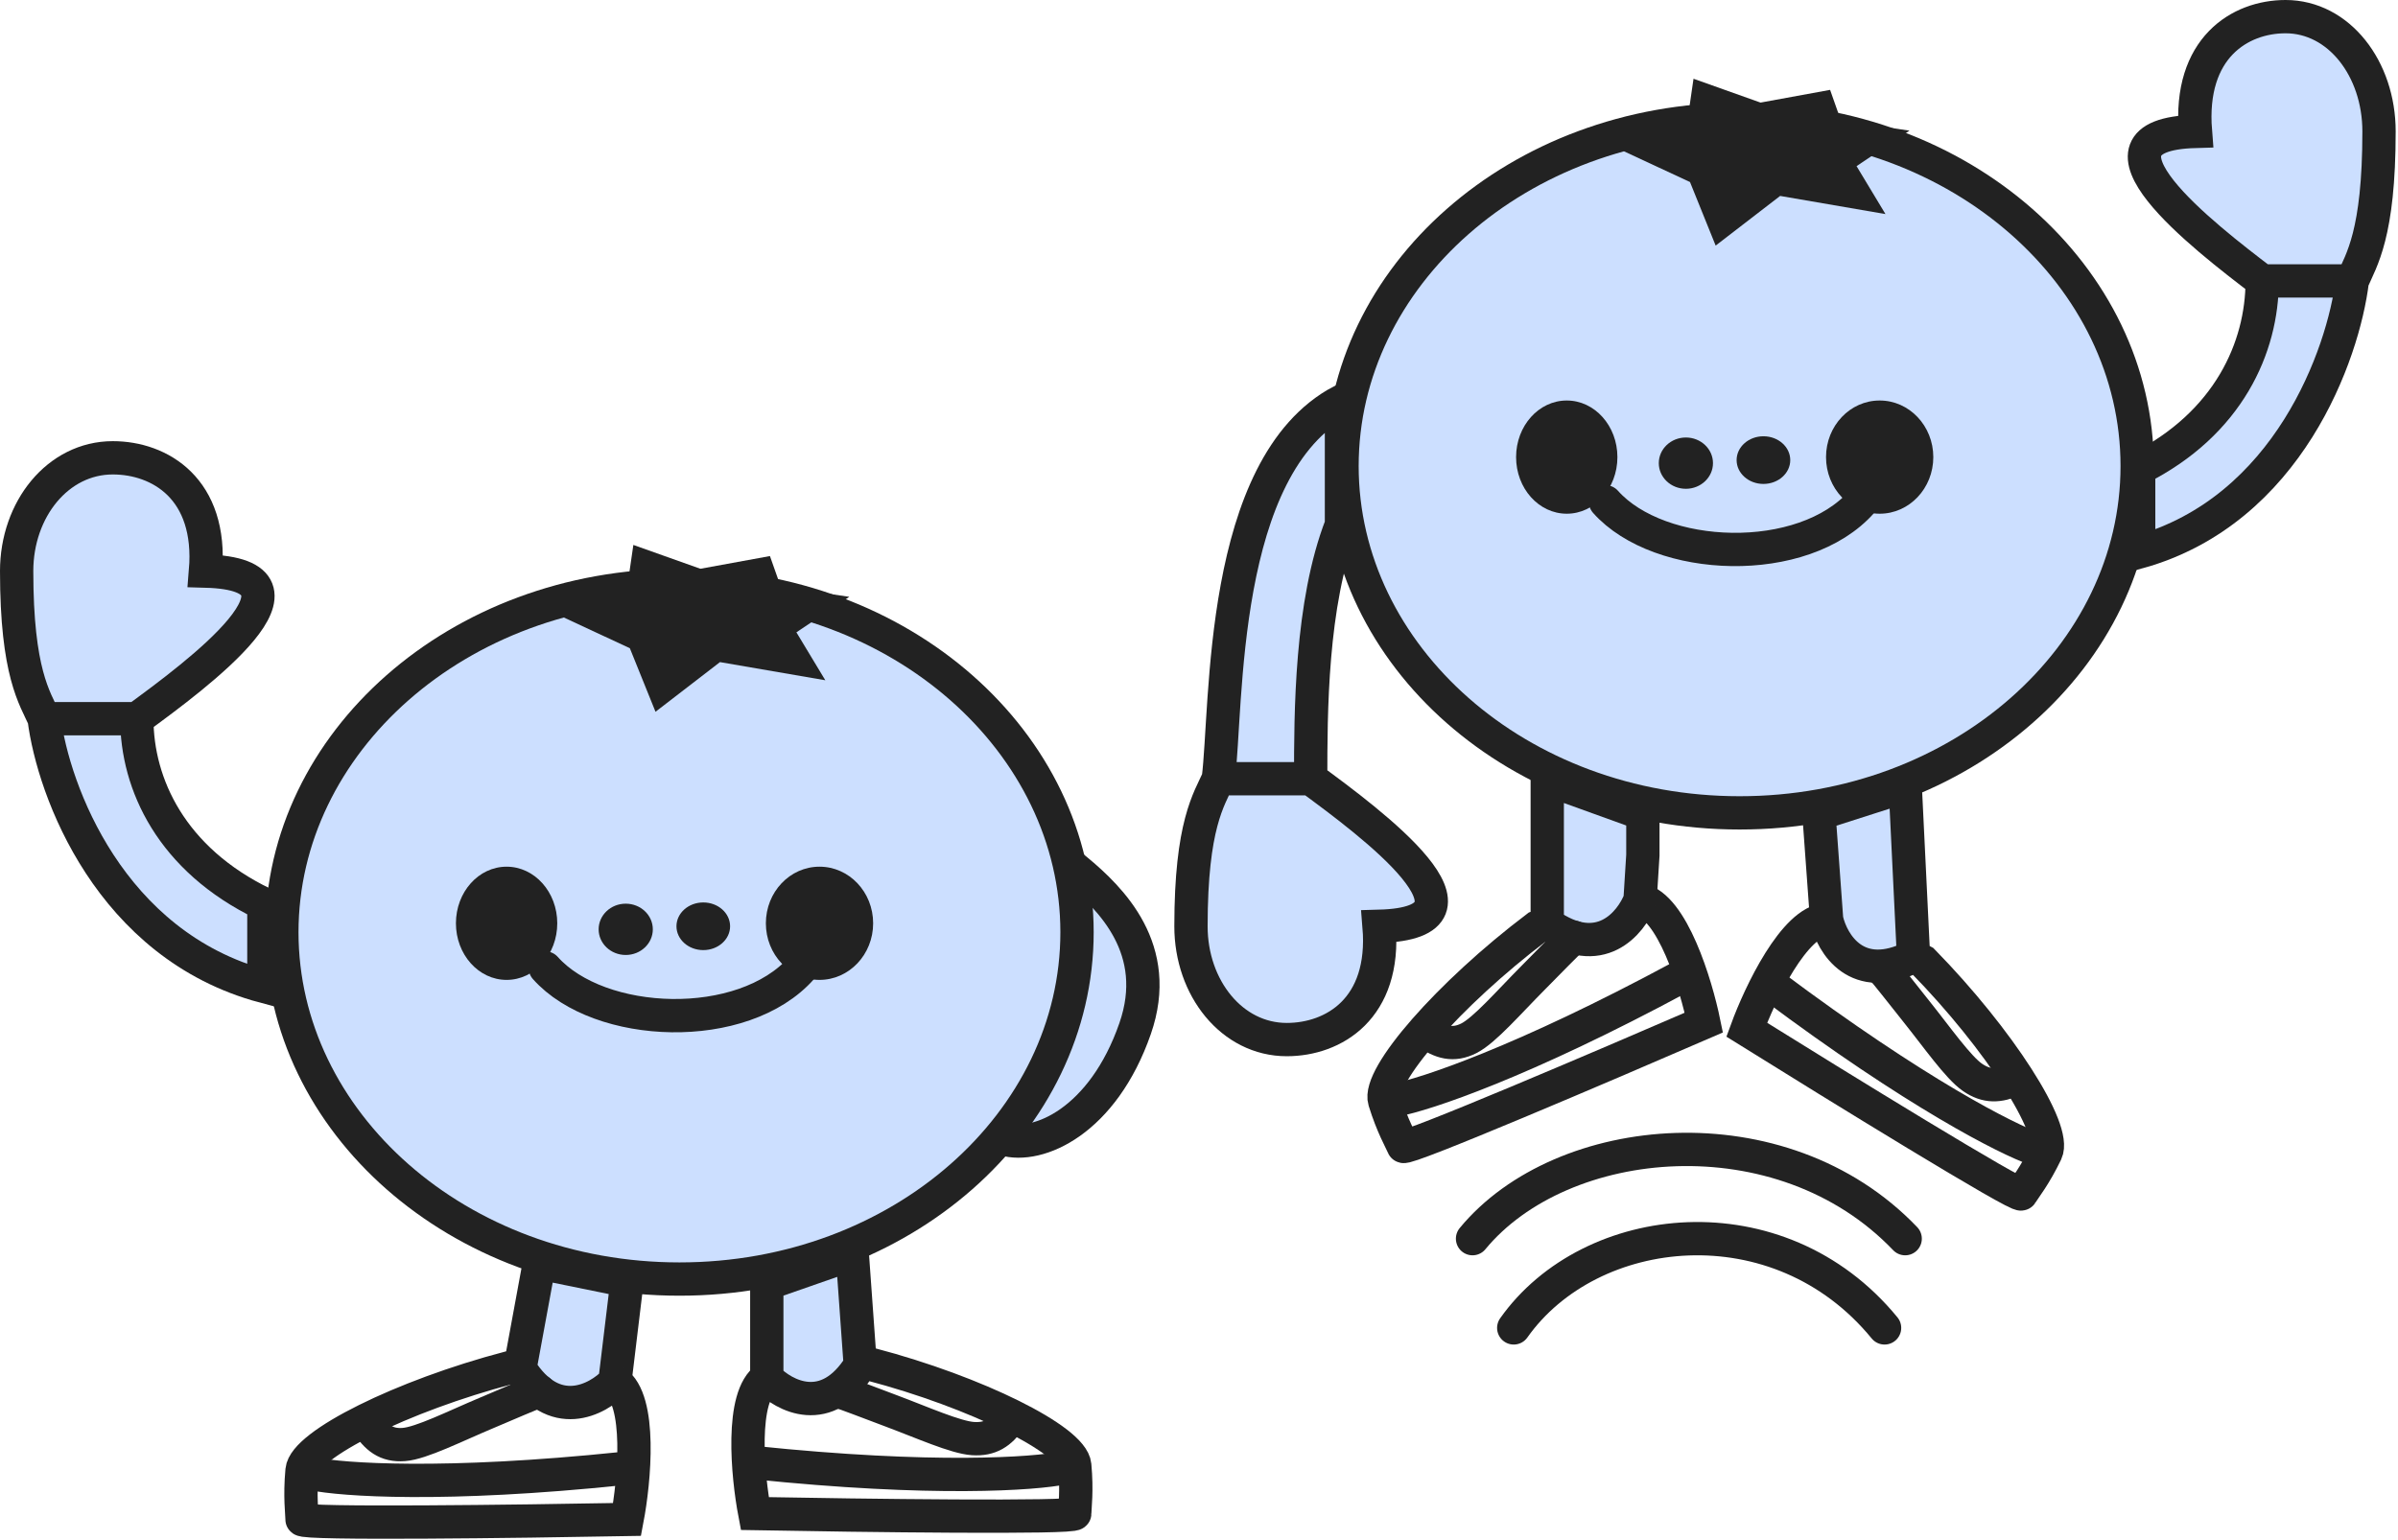
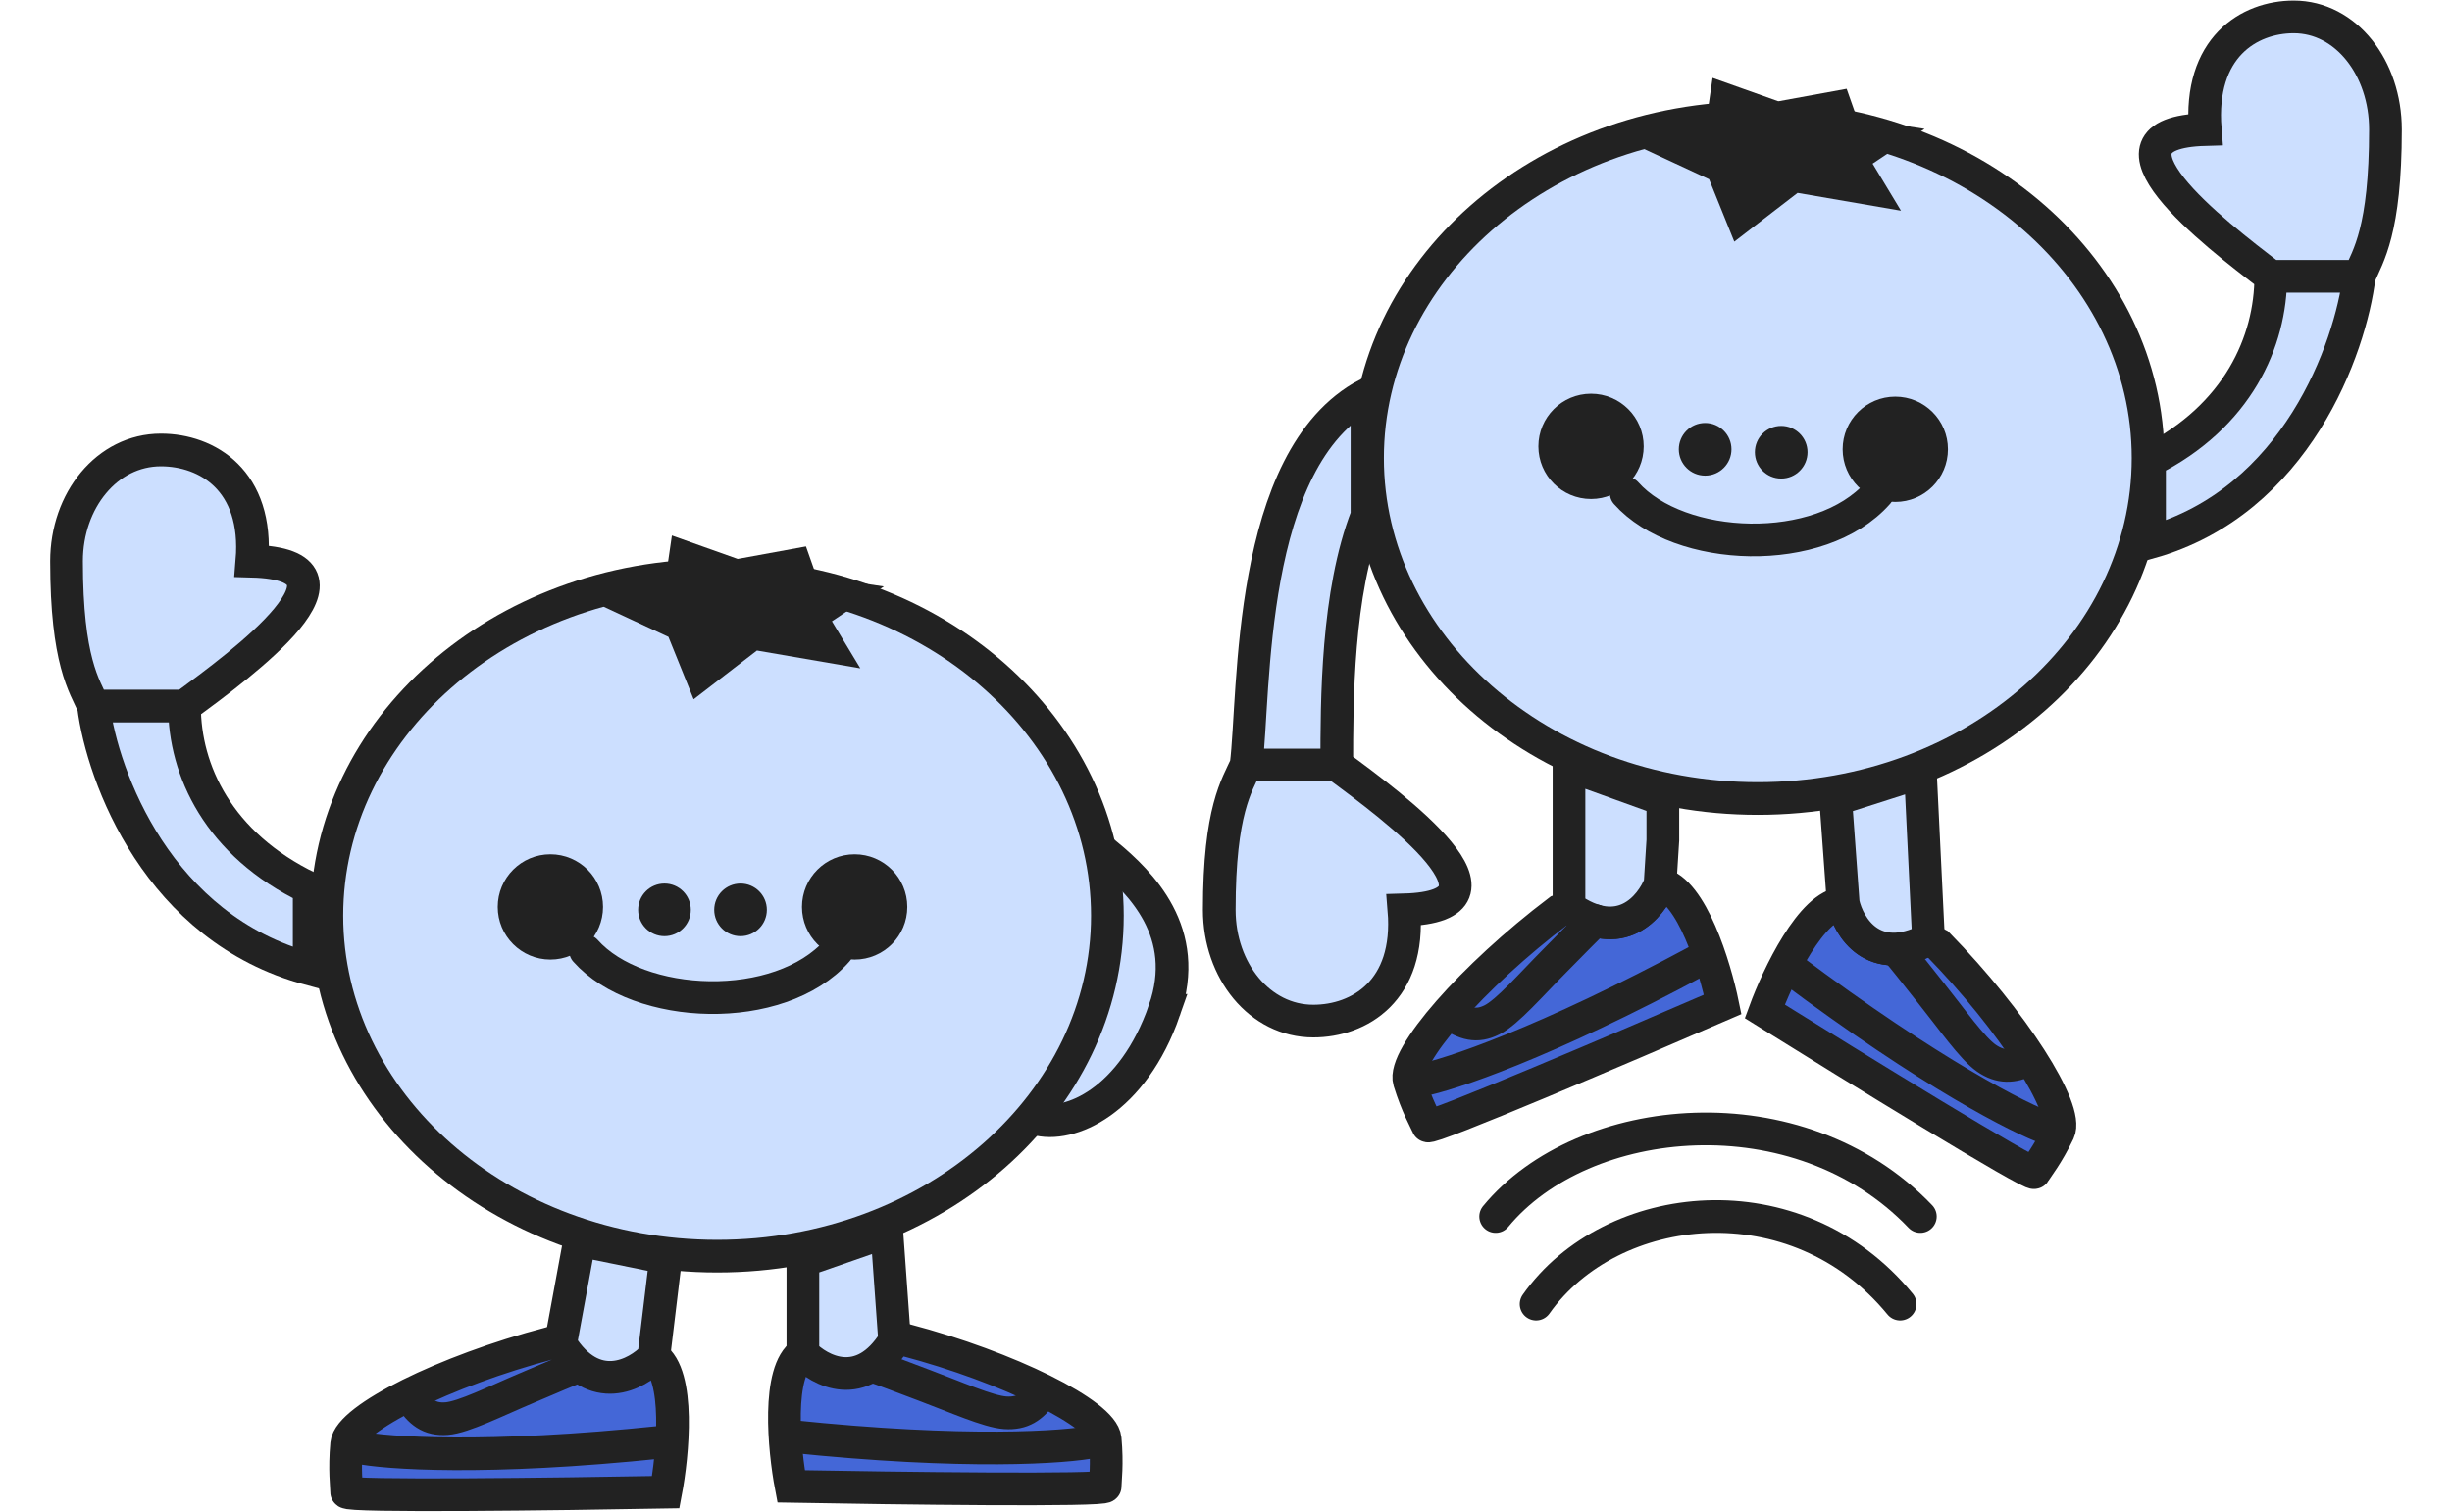
- <svg xmlns="http://www.w3.org/2000/svg" width="288" height="185" fill="none">
-   <path d="M136.325 123.577c3.317-9.536-2.901-15.616-7.047-19.071-4.146 13.681-12.023 31.343-8.707 32.338 4.146 1.243 11.9-2.185 15.754-13.267Z" fill="#CCDFFF" stroke="#222" stroke-width="4" />
-   <path d="M129.351 111.996c0 22.774-21.126 41.666-47.75 41.666-26.626 0-47.75-18.892-47.75-41.666 0-22.774 21.124-41.666 47.75-41.666 26.624 0 47.75 18.892 47.75 41.666Z" fill="#CCDFFF" stroke="#222" stroke-width="4" />
-   <path d="m98.184 167.938-4.974-1.658v-12.437l9.12-2.903 1.244 13.267-5.39 3.731ZM69.164 168.353l-6.22-3.731 1.245-12.437 10.364 2.902v9.535l-5.39 3.731Z" fill="#CCDFFF" />
-   <path d="M103.317 163.992c-4.03 6.458-9.162 3.729-11.225 1.557m11.225-1.557c.436-.035.868-.061 1.295-.079 12.664 3.336 24.184 9.085 24.464 12.117.288 3.115 0 5.098 0 5.806 0 .567-25.615.236-38.423 0-.864-4.532-1.785-14.134 1.439-16.287m11.225-1.557-.957-13.34-10.268 3.58v11.317" stroke="#222" stroke-width="4" stroke-linecap="round" />
-   <path d="M121.33 170.46c-1.195 1.671-2.39 2.507-4.481 2.368-2.091-.139-6.123-1.95-9.857-3.344-2.987-1.114-5.077-1.95-6.422-2.368M90.55 175.706c21.5 2.242 33.773 1.359 37.222.637M62.446 164.399c4.093 6.567 9.308 3.793 11.403 1.584m-11.403-1.584a37.739 37.739 0 0 0-1.316-.079c-12.865 3.392-24.569 9.237-24.854 12.32-.292 3.168 0 5.184 0 5.904 0 .576 26.024.24 39.035 0 .877-4.608 1.813-14.372-1.462-16.561m-11.403-1.584 2.334-12.675 10.531 2.147-1.462 12.112" stroke="#222" stroke-width="4" stroke-linecap="round" />
-   <path d="M44.02 170.876c1.195 1.88 2.39 2.821 4.48 2.664 2.092-.157 6.124-2.194 9.858-3.761 2.987-1.254 5.078-2.195 6.422-2.665M74.802 176.42c-21.5 2.242-33.774 1.359-37.223.637M65.495 116.291c6.49 7.289 23.735 7.974 30.78 0" stroke="#222" stroke-width="4" stroke-linecap="round" />
-   <ellipse cx="98.423" cy="110.921" rx="6.442" ry="6.8" fill="#222" />
-   <path d="M66.927 110.921c0 3.756-2.725 6.801-6.085 6.801s-6.085-3.045-6.085-6.801c0-3.755 2.724-6.8 6.085-6.8 3.36 0 6.085 3.045 6.085 6.8ZM78.404 111.647c0 1.701-1.457 3.081-3.254 3.081s-3.254-1.38-3.254-3.081c0-1.702 1.457-3.082 3.254-3.082s3.254 1.38 3.254 3.082Z" fill="#222" />
-   <ellipse cx="84.464" cy="111.28" rx="3.221" ry="2.863" fill="#222" />
-   <path d="M67.642 74.152 75.408 70l.658-4.533 8.05 2.863 8.354-1.527 1.295 3.675 8.237 1.225-6.354 4.263 3.472 5.758-12.65-2.18-7.744 5.966-3.082-7.636-8.002-3.722Z" fill="#222" />
-   <path d="m229.608 115.18-.415-18.242-1.658-2.073L218 98.182l.414 10.365 2.488 4.56 4.145 2.488 4.561-.415Z" fill="#CCDFFF" />
-   <path d="M256.676 55.989c0 22.774-21.125 41.666-47.75 41.666s-47.75-18.892-47.75-41.666c0-22.774 21.125-41.666 47.75-41.666s47.75 18.892 47.75 41.666Z" fill="#CCDFFF" stroke="#222" stroke-width="4" />
-   <path d="M229.81 114.893c-6.774 3.474-9.778-1.503-10.433-4.425m10.433 4.425c.392.195.776.395 1.151.598 9.156 9.364 16.091 20.212 14.774 22.957-1.352 2.822-2.617 4.376-2.981 4.983-.29.486-22.103-12.948-32.973-19.725 1.586-4.333 5.725-13.046 9.596-13.238m10.433 4.425-.993-20.441-10.364 3.316.924 12.7" stroke="#222" stroke-width="4" stroke-linecap="round" />
-   <path d="M241.947 129.692c-1.883.822-3.338.926-5.061-.267-1.722-1.193-4.253-4.818-6.742-7.93-1.991-2.49-3.356-4.28-4.295-5.329M212.839 118.392c17.3 12.962 28.286 18.505 31.617 19.656" stroke="#222" stroke-width="4" stroke-linecap="round" />
-   <path d="m186.077 110.62-.829-15.754.829-1.244 10.779 3.731.829 9.121-2.487 4.561-4.561 1.658-4.56-2.073Z" fill="#CCDFFF" />
-   <path d="M185.825 110.973c6.286 4.513 10.051-.038 11.147-2.878m-11.147 2.878c-.424.137-.839.279-1.247.427-10.605 8.036-19.201 17.897-18.29 20.857.936 3.04 1.974 4.793 2.249 5.459.219.533 24.154-9.687 36.093-14.864-.943-4.595-3.796-13.98-7.658-14.757m-11.147 2.878V93.622l11.484 4.147v4.975l-.337 5.351" stroke="#222" stroke-width="4" stroke-linecap="round" />
-   <path d="M171.254 123.979c1.82 1.284 3.283 1.699 5.157.757 1.874-.941 4.826-4.36 7.682-7.231 2.284-2.297 3.86-3.962 4.923-4.909M201.826 117.384c-19.027 10.26-30.712 14.117-34.176 14.763M192.82 60.285c6.49 7.29 23.734 7.974 30.781 0" stroke="#222" stroke-width="4" stroke-linecap="round" />
-   <ellipse cx="225.748" cy="54.916" rx="6.442" ry="6.8" fill="#222" />
-   <path d="M194.251 54.916c0 3.755-2.724 6.8-6.084 6.8-3.361 0-6.085-3.045-6.085-6.8 0-3.756 2.724-6.8 6.085-6.8 3.36 0 6.084 3.044 6.084 6.8ZM205.729 55.64c0 1.702-1.457 3.082-3.254 3.082s-3.254-1.38-3.254-3.081c0-1.702 1.457-3.081 3.254-3.081s3.254 1.379 3.254 3.08Z" fill="#222" />
-   <ellipse cx="211.789" cy="55.275" rx="3.221" ry="2.863" fill="#222" />
-   <path d="m194.967 18.146 7.767-4.152.657-4.533 8.05 2.863 8.354-1.527 1.295 3.675 8.237 1.225-6.354 4.263 3.472 5.758-12.65-2.179-7.744 5.965-3.082-7.635-8.002-3.723Z" fill="#222" />
-   <path d="M256.854 56.306c10.825-5.431 14.834-14.622 14.834-22.56-6.949-5.29-22.853-17.544-8.018-17.962C262.868 5.76 269.005 2 274.495 2c6.415 0 11.226 6.266 11.226 13.784 0 12.406-2.138 15.456-3.208 17.963-1.069 8.773-7.697 27.572-25.659 32.585V56.306Z" fill="#CCDFFF" />
-   <path d="M271.688 33.747c0 7.937-4.009 17.128-14.834 22.559v10.026c17.962-5.013 24.59-23.812 25.659-32.585m-10.825 0h10.825m-10.825 0c-6.949-5.292-22.853-17.545-8.018-17.963C262.868 5.76 269.005 2 274.495 2c6.415 0 11.226 6.266 11.226 13.784 0 12.406-2.138 15.456-3.208 17.963" stroke="#222" stroke-width="4" />
-   <path d="M161.11 63.033c-3.697 9.486-3.697 22.683-3.697 30.518 7.12 5.224 23.415 17.32 8.216 17.732.821 9.896-5.466 13.608-11.091 13.608-6.573 0-11.502-6.186-11.502-13.608 0-12.247 2.191-15.258 3.286-17.732 1.096-8.66 0-37.528 14.788-45.364v14.846Z" fill="#CCDFFF" />
-   <path d="M157.413 93.551c0-7.835 0-21.032 3.697-30.518V48.188c-14.788 7.836-13.692 36.704-14.788 45.364m11.091 0h-11.091m11.091 0c7.12 5.224 23.415 17.32 8.216 17.732.821 9.896-5.466 13.608-11.091 13.608-6.573 0-11.502-6.186-11.502-13.608 0-12.247 2.191-15.258 3.286-17.732" stroke="#222" stroke-width="4" />
-   <path d="M31.692 108.61c-11.134-5.362-15.258-14.435-15.258-22.27 7.148-5.224 23.506-17.32 8.247-17.733C25.506 58.713 19.194 55 13.547 55 6.949 55 2 61.186 2 68.608 2 80.855 4.2 83.865 5.3 86.34c1.099 8.66 7.917 27.218 26.392 32.167v-9.897Z" fill="#CCDFFF" />
-   <path d="M16.434 86.34c0 7.835 4.123 16.908 15.258 22.27v9.897C13.217 113.558 6.399 95 5.299 86.34m11.135 0H5.299m11.135 0c7.148-5.224 23.506-17.32 8.247-17.733C25.506 58.713 19.194 55 13.547 55 6.949 55 2 61.186 2 68.608 2 80.855 4.2 83.865 5.3 86.34" stroke="#222" stroke-width="4" />
-   <path d="M176.852 148.809c10.722-13.009 37.114-15.527 51.96 0" stroke="#222" stroke-width="4" stroke-linecap="round" />
-   <path d="M181.8 159.531c9.19-13.01 31.812-15.528 44.537 0" stroke="#222" stroke-width="4" stroke-linecap="round" />
+ <svg xmlns="http://www.w3.org/2000/svg" width="300" height="185" style="fill:none">
+   <path d="M191.964 111.042c-.424.137-.839.279-1.247.427-10.605 8.036-19.2 17.897-18.29 20.857.936 3.04 1.974 4.793 2.25 5.459.218.533 24.153-9.687 36.092-14.864-.943-4.595-3.796-13.98-7.658-14.757m-11.147 2.878c6.286 4.513 10.051-.038 11.147-2.878m32.839 6.798c.392.195.776.395 1.15.598 9.157 9.364 16.092 20.212 14.775 22.957-1.352 2.822-2.617 4.376-2.981 4.983-.29.486-22.103-12.948-32.973-19.725 1.586-4.333 5.725-13.046 9.596-13.238m10.433 4.425c-6.774 3.474-9.778-1.503-10.433-4.425" style="stroke:#222;stroke-width:4;stroke-linecap:round;fill:#4467d7" />
+   <path d="M235.95 114.962c-6.774 3.474-9.778-1.503-10.433-4.425m10.433 4.425-.993-20.441-10.364 3.316.924 12.7m-33.553.505c6.286 4.513 10.051-.038 11.147-2.878m-11.146 2.878V93.691l11.484 4.147v4.975l-.337 5.351" style="stroke:#222;stroke-width:4;stroke-linecap:round;fill:#ccdfff" />
+   <path d="M142.464 123.646c3.317-9.536-2.9-15.616-7.047-19.071-4.146 13.681-12.023 31.343-8.707 32.338 4.147 1.243 11.9-2.185 15.755-13.267z" style="fill:#ccdfff;stroke:#222;stroke-width:4" />
+   <path d="M135.49 112.065c0 22.774-21.126 41.666-47.75 41.666-26.625 0-47.75-18.892-47.75-41.666 0-22.774 21.124-41.666 47.75-41.666 26.625 0 47.75 18.892 47.75 41.666z" style="fill:#ccdfff;stroke:#222;stroke-width:4" />
+   <path d="M68.586 164.468a37.739 37.739 0 0 0-1.316-.079c-12.865 3.392-24.57 9.237-24.854 12.32-.292 3.168 0 5.184 0 5.904 0 .576 26.024.24 39.035 0 .877-4.608 1.813-14.372-1.462-16.561m29.468-1.991c.436-.035.868-.061 1.295-.079 12.664 3.336 24.184 9.085 24.464 12.117.288 3.115 0 5.098 0 5.806 0 .567-25.615.236-38.423 0-.864-4.532-1.785-14.134 1.439-16.287" style="stroke:#222;stroke-width:4;stroke-linecap:round;fill:#4467d7" />
+   <path d="m109.457 164.061-.957-13.34-10.268 3.58v11.317m11.225-1.557c-4.03 6.458-9.162 3.729-11.225 1.557" style="stroke:#222;stroke-width:4;stroke-linecap:round;fill:#ccdfff" />
+   <path d="M127.47 170.529c-1.196 1.671-2.39 2.507-4.482 2.368-2.09-.139-6.122-1.95-9.856-3.344-2.988-1.114-5.078-1.95-6.423-2.368m-10.02 8.59c21.5 2.242 33.774 1.359 37.223.637m-83.752-5.467c1.195 1.88 2.39 2.821 4.48 2.664 2.091-.157 6.123-2.194 9.857-3.761 2.988-1.254 5.079-2.195 6.423-2.665m10.021 9.306c-21.5 2.242-33.773 1.359-37.222.637m27.916-60.766c6.49 7.289 23.734 7.974 30.78 0" style="stroke:#222;stroke-width:4;stroke-linecap:round" />
+   <circle cx="104.563" cy="110.99" r="6.442" style="fill:#222" />
+   <circle cx="90.603" cy="111.349" r="3.221" style="fill:#222" />
+   <path d="m73.781 74.221 7.766-4.152.659-4.533 8.05 2.863 8.353-1.527 1.296 3.675 8.236 1.225-6.354 4.263 3.472 5.758-12.65-2.18-7.744 5.966-3.082-7.636z" style="fill:#222" />
+   <path d="M262.815 56.058c0 22.774-21.125 41.666-47.75 41.666s-47.75-18.892-47.75-41.666c0-22.774 21.125-41.666 47.75-41.666s47.75 18.892 47.75 41.666z" style="fill:#ccdfff;stroke:#222;stroke-width:4" />
+   <path d="M248.087 129.761c-1.883.822-3.338.926-5.061-.267-1.723-1.193-4.254-4.818-6.743-7.93-1.99-2.49-3.355-4.28-4.294-5.329m-13.01 2.226c17.3 12.962 28.286 18.505 31.617 19.656m-73.203-14.069c1.82 1.284 3.283 1.699 5.157.757 1.874-.941 4.826-4.36 7.682-7.231 2.284-2.297 3.86-3.962 4.923-4.909m12.81 4.788c-19.027 10.26-30.712 14.117-34.176 14.763m25.17-71.862c6.49 7.29 23.734 7.974 30.781 0" style="stroke:#222;stroke-width:4;stroke-linecap:round" />
+   <circle cx="231.887" cy="54.985" r="6.442" style="fill:#222" />
+   <circle cx="217.929" cy="55.344" r="3.221" style="fill:#222" />
+   <path d="m201.107 18.215 7.767-4.152.657-4.533 8.05 2.863 8.354-1.527 1.295 3.675 8.237 1.225-6.355 4.263 3.472 5.758-12.65-2.179-7.744 5.965-3.082-7.635z" style="fill:#222" />
+   <path d="M262.993 56.375c10.825-5.431 14.834-14.622 14.834-22.56-6.949-5.29-22.853-17.544-8.018-17.962-.802-10.024 5.335-13.784 10.825-13.784 6.415 0 11.226 6.266 11.226 13.784 0 12.406-2.138 15.456-3.208 17.963-1.069 8.773-7.697 27.572-25.659 32.585z" style="fill:#ccdfff" />
+   <path d="M277.827 33.816c0 7.937-4.009 17.128-14.834 22.559v10.026c17.962-5.013 24.59-23.812 25.66-32.585m-10.826 0h10.825m-10.825 0c-6.949-5.292-22.853-17.545-8.018-17.963-.802-10.024 5.335-13.784 10.825-13.784 6.415 0 11.226 6.266 11.226 13.784 0 12.406-2.138 15.456-3.208 17.963" style="stroke:#222;stroke-width:4" />
+   <path d="M167.25 63.102c-3.697 9.486-3.697 22.683-3.697 30.518 7.12 5.224 23.415 17.32 8.216 17.732.82 9.896-5.466 13.608-11.091 13.608-6.573 0-11.502-6.186-11.502-13.608 0-12.247 2.19-15.258 3.286-17.732 1.096-8.66 0-37.528 14.788-45.364z" style="fill:#ccdfff" />
+   <path d="M163.553 93.62c0-7.835 0-21.032 3.697-30.518V48.257c-14.788 7.836-13.692 36.704-14.788 45.364m11.09 0h-11.09m11.09 0c7.12 5.224 23.416 17.32 8.217 17.732.82 9.896-5.466 13.608-11.091 13.608-6.573 0-11.502-6.186-11.502-13.608 0-12.247 2.19-15.258 3.286-17.732" style="stroke:#222;stroke-width:4" />
+   <path d="M37.831 108.679c-11.134-5.362-15.258-14.435-15.258-22.27 7.148-5.224 23.506-17.32 8.247-17.733.825-9.894-5.487-13.607-11.134-13.607-6.598 0-11.547 6.186-11.547 13.608 0 12.247 2.2 15.257 3.3 17.732 1.1 8.66 7.917 27.218 26.392 32.167z" style="fill:#ccdfff" />
+   <path d="M22.573 86.409c0 7.835 4.123 16.908 15.258 22.27v9.897c-18.475-4.949-25.293-23.507-26.393-32.167m11.135 0H11.438m11.135 0c7.148-5.224 23.506-17.32 8.247-17.733.825-9.894-5.487-13.607-11.134-13.607-6.598 0-11.547 6.186-11.547 13.608 0 12.247 2.2 15.257 3.3 17.732" style="stroke:#222;stroke-width:4" />
+   <path d="M182.992 148.878c10.722-13.009 37.114-15.527 51.96 0" style="stroke:#222;stroke-width:4;stroke-linecap:round" />
+   <path d="M187.94 159.6c9.19-13.01 31.812-15.528 44.537 0" style="stroke:#222;stroke-width:4;stroke-linecap:round" />
+   <path d="m68.586 164.468 2.334-12.675 10.53 2.147-1.461 12.112m-11.403-1.584c4.093 6.567 9.308 3.793 11.403 1.584" style="stroke:#222;stroke-width:4;stroke-linecap:round;fill:#ccdfff" />
+   <circle cx="81.298" cy="111.349" r="3.221" style="fill:#222" />
+   <circle cx="208.623" cy="54.986" r="3.221" style="fill:#222" />
+   <circle cx="67.339" cy="110.99" r="6.442" style="fill:#222" />
+   <circle cx="194.663" cy="54.627" r="6.442" style="fill:#222" />
</svg>
